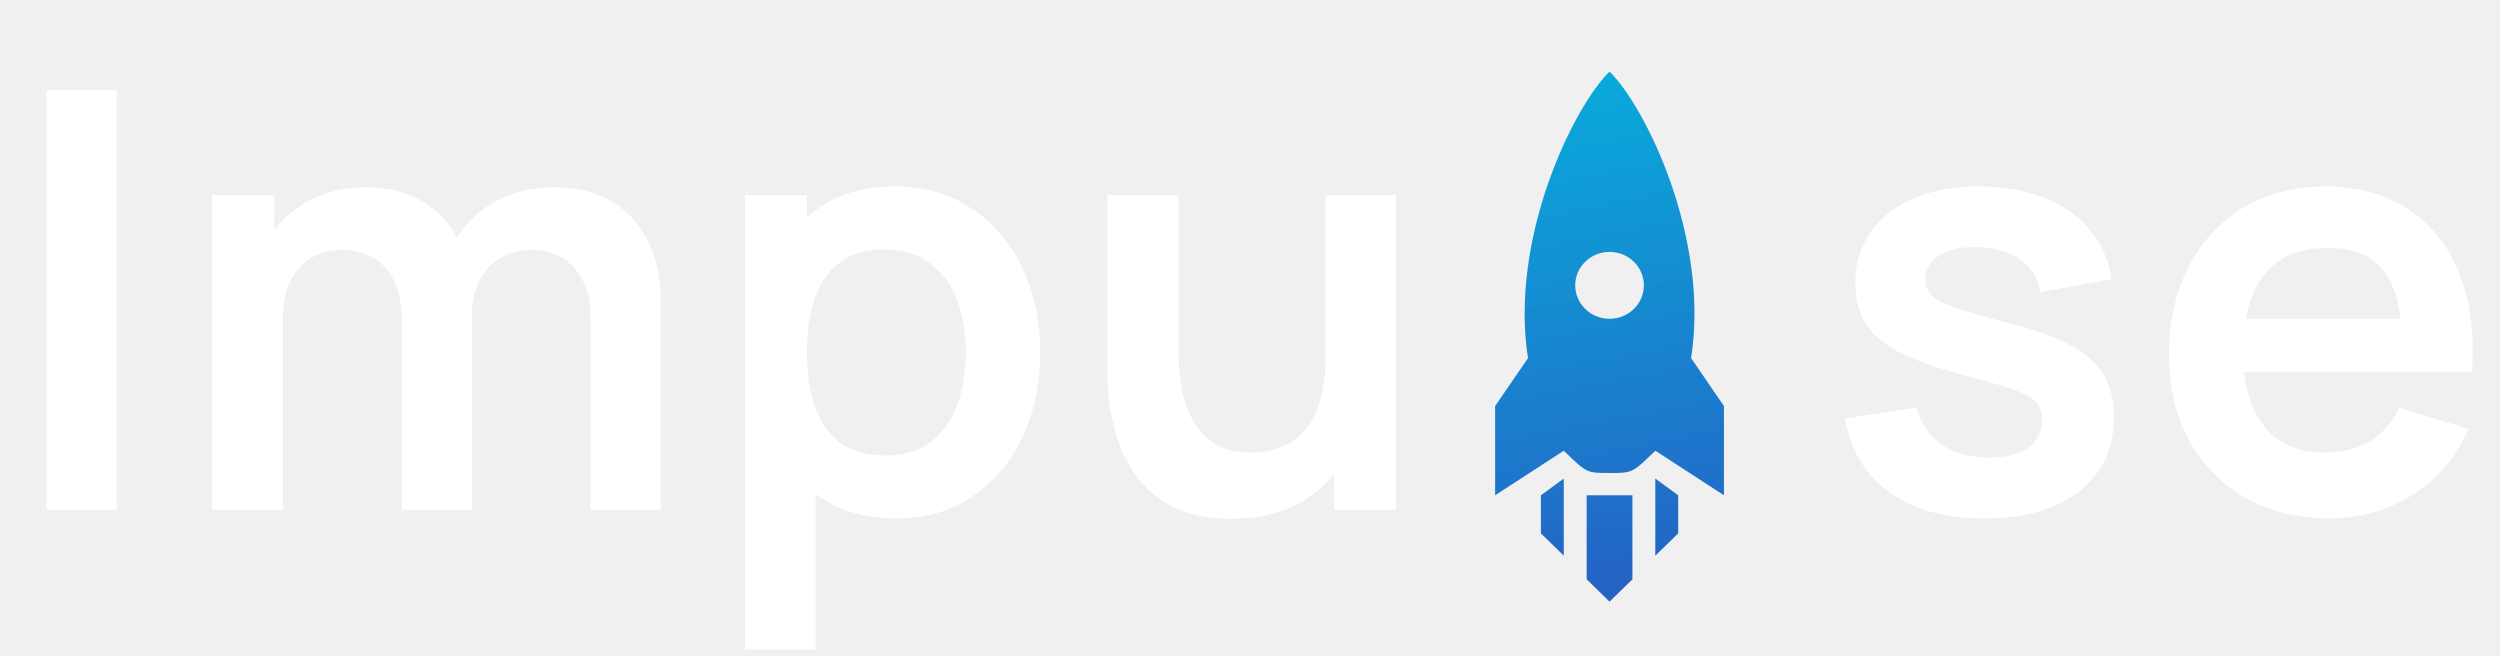
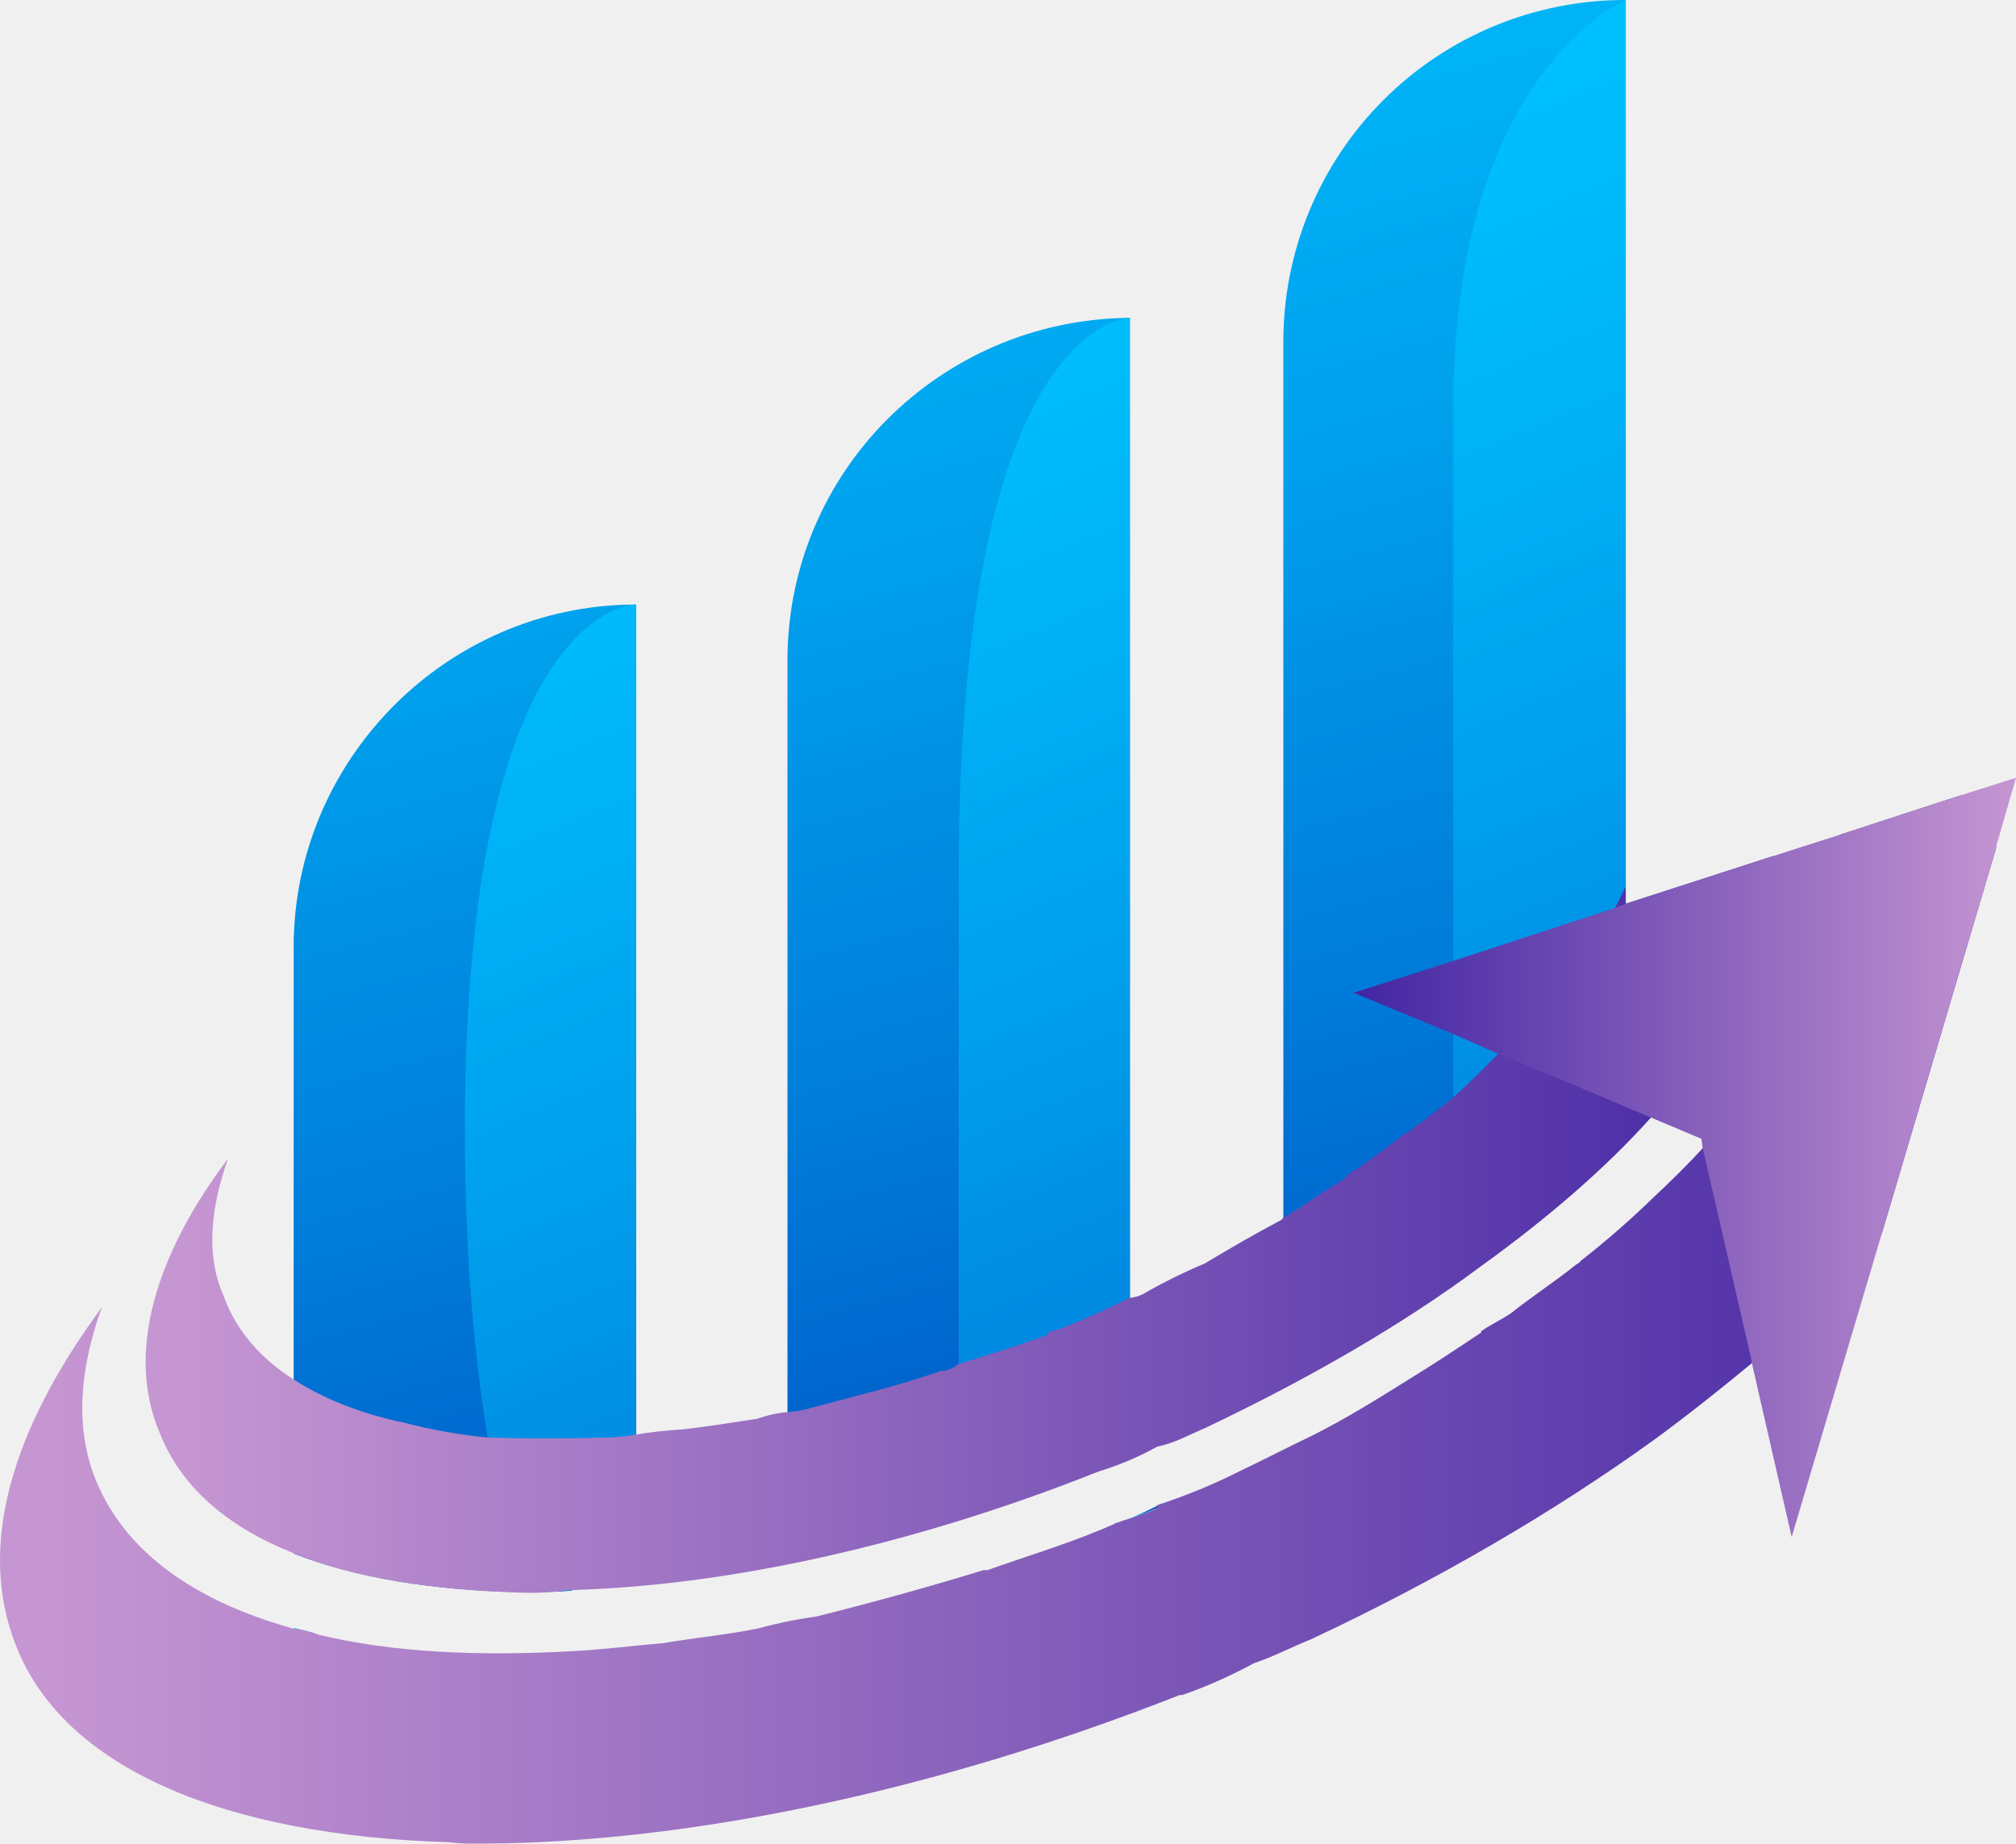
- <svg xmlns="http://www.w3.org/2000/svg" width="103" height="27" viewBox="0 0 103 27" fill="none">
-   <path d="M1.92 21V3.72H4.812V21H1.92ZM24.331 21V13.128C24.331 12.24 24.111 11.548 23.671 11.052C23.231 10.548 22.635 10.296 21.883 10.296C21.419 10.296 21.003 10.404 20.635 10.62C20.267 10.828 19.975 11.14 19.759 11.556C19.543 11.964 19.435 12.452 19.435 13.02L18.151 12.264C18.143 11.368 18.343 10.58 18.751 9.9C19.167 9.212 19.727 8.676 20.431 8.292C21.135 7.908 21.919 7.716 22.783 7.716C24.215 7.716 25.311 8.148 26.071 9.012C26.839 9.868 27.223 10.996 27.223 12.396V21H24.331ZM8.743 21V8.04H11.299V12.06H11.659V21H8.743ZM16.555 21V13.164C16.555 12.26 16.335 11.556 15.895 11.052C15.455 10.548 14.855 10.296 14.095 10.296C13.359 10.296 12.767 10.548 12.319 11.052C11.879 11.556 11.659 12.212 11.659 13.02L10.363 12.156C10.363 11.316 10.571 10.56 10.987 9.888C11.403 9.216 11.963 8.688 12.667 8.304C13.379 7.912 14.175 7.716 15.055 7.716C16.023 7.716 16.831 7.924 17.479 8.34C18.135 8.748 18.623 9.308 18.943 10.02C19.271 10.724 19.435 11.52 19.435 12.408V21H16.555ZM36.941 21.36C35.676 21.36 34.617 21.06 33.761 20.46C32.904 19.86 32.261 19.044 31.828 18.012C31.396 16.972 31.18 15.808 31.18 14.52C31.18 13.216 31.396 12.048 31.828 11.016C32.261 9.984 32.892 9.172 33.724 8.58C34.565 7.98 35.6 7.68 36.833 7.68C38.056 7.68 39.117 7.98 40.013 8.58C40.916 9.172 41.617 9.984 42.112 11.016C42.608 12.04 42.856 13.208 42.856 14.52C42.856 15.816 42.612 16.98 42.124 18.012C41.636 19.044 40.949 19.86 40.06 20.46C39.172 21.06 38.133 21.36 36.941 21.36ZM30.689 26.76V8.04H33.245V17.136H33.605V26.76H30.689ZM36.496 18.768C37.248 18.768 37.868 18.58 38.356 18.204C38.844 17.828 39.205 17.32 39.437 16.68C39.676 16.032 39.797 15.312 39.797 14.52C39.797 13.736 39.676 13.024 39.437 12.384C39.197 11.736 38.825 11.224 38.321 10.848C37.816 10.464 37.176 10.272 36.401 10.272C35.664 10.272 35.065 10.452 34.6 10.812C34.136 11.164 33.792 11.66 33.569 12.3C33.352 12.932 33.245 13.672 33.245 14.52C33.245 15.36 33.352 16.1 33.569 16.74C33.792 17.38 34.141 17.88 34.612 18.24C35.093 18.592 35.721 18.768 36.496 18.768ZM50.722 21.372C49.762 21.372 48.97 21.212 48.346 20.892C47.722 20.572 47.226 20.164 46.858 19.668C46.49 19.172 46.218 18.644 46.042 18.084C45.866 17.524 45.75 16.996 45.694 16.5C45.646 15.996 45.622 15.588 45.622 15.276V8.04H48.55V14.28C48.55 14.68 48.578 15.132 48.634 15.636C48.69 16.132 48.818 16.612 49.018 17.076C49.226 17.532 49.53 17.908 49.93 18.204C50.338 18.5 50.886 18.648 51.574 18.648C51.942 18.648 52.306 18.588 52.666 18.468C53.026 18.348 53.35 18.144 53.638 17.856C53.934 17.56 54.17 17.156 54.346 16.644C54.522 16.132 54.61 15.484 54.61 14.7L56.326 15.432C56.326 16.536 56.11 17.536 55.678 18.432C55.254 19.328 54.626 20.044 53.794 20.58C52.962 21.108 51.938 21.372 50.722 21.372ZM54.958 21V16.98H54.61V8.04H57.514V21H54.958ZM81.743 21.36C80.143 21.36 78.843 21 77.843 20.28C76.843 19.56 76.235 18.548 76.019 17.244L78.971 16.788C79.123 17.428 79.459 17.932 79.979 18.3C80.499 18.668 81.155 18.852 81.947 18.852C82.643 18.852 83.179 18.716 83.555 18.444C83.939 18.164 84.131 17.784 84.131 17.304C84.131 17.008 84.059 16.772 83.915 16.596C83.779 16.412 83.475 16.236 83.003 16.068C82.531 15.9 81.807 15.688 80.831 15.432C79.743 15.144 78.879 14.836 78.239 14.508C77.599 14.172 77.139 13.776 76.859 13.32C76.579 12.864 76.439 12.312 76.439 11.664C76.439 10.856 76.651 10.152 77.075 9.552C77.499 8.952 78.091 8.492 78.851 8.172C79.611 7.844 80.507 7.68 81.539 7.68C82.547 7.68 83.439 7.836 84.215 8.148C84.999 8.46 85.631 8.904 86.111 9.48C86.591 10.056 86.887 10.732 86.999 11.508L84.047 12.036C83.975 11.484 83.723 11.048 83.291 10.728C82.867 10.408 82.299 10.228 81.587 10.188C80.907 10.148 80.359 10.252 79.943 10.5C79.527 10.74 79.319 11.08 79.319 11.52C79.319 11.768 79.403 11.98 79.571 12.156C79.739 12.332 80.075 12.508 80.579 12.684C81.091 12.86 81.851 13.076 82.859 13.332C83.891 13.596 84.715 13.9 85.331 14.244C85.955 14.58 86.403 14.984 86.675 15.456C86.955 15.928 87.095 16.5 87.095 17.172C87.095 18.476 86.619 19.5 85.667 20.244C84.723 20.988 83.415 21.36 81.743 21.36ZM95.975 21.36C94.663 21.36 93.511 21.076 92.519 20.508C91.527 19.94 90.751 19.152 90.191 18.144C89.639 17.136 89.363 15.976 89.363 14.664C89.363 13.248 89.635 12.02 90.179 10.98C90.723 9.932 91.479 9.12 92.447 8.544C93.415 7.968 94.535 7.68 95.807 7.68C97.151 7.68 98.291 7.996 99.227 8.628C100.171 9.252 100.871 10.136 101.327 11.28C101.783 12.424 101.955 13.772 101.843 15.324H98.975V14.268C98.967 12.86 98.719 11.832 98.231 11.184C97.743 10.536 96.975 10.212 95.927 10.212C94.743 10.212 93.863 10.58 93.287 11.316C92.711 12.044 92.423 13.112 92.423 14.52C92.423 15.832 92.711 16.848 93.287 17.568C93.863 18.288 94.703 18.648 95.807 18.648C96.519 18.648 97.131 18.492 97.643 18.18C98.163 17.86 98.563 17.4 98.843 16.8L101.699 17.664C101.203 18.832 100.435 19.74 99.395 20.388C98.363 21.036 97.223 21.36 95.975 21.36ZM91.511 15.324V13.14H100.427V15.324H91.511Z" fill="white" />
-   <path d="M61.599 20.406L61.599 16.731L62.953 14.753C62.18 9.82 64.83 4.395 66.313 2.949C67.797 4.395 70.447 9.82 69.674 14.753L71.027 16.731L71.027 20.406L68.199 18.569C67.256 19.487 67.256 19.487 66.313 19.487C65.371 19.487 65.371 19.487 64.428 18.569L61.599 20.406ZM65.371 20.406L67.256 20.406L67.256 23.868L66.313 24.787L65.371 23.868L65.371 20.406ZM63.485 20.406L64.428 19.717L64.428 22.893L63.485 21.974L63.485 20.406ZM68.199 19.717L69.142 20.406L69.142 21.975L68.199 22.893L68.199 19.717ZM65.313 10.782C64.761 11.32 64.761 12.193 65.313 12.731C65.866 13.269 66.761 13.269 67.313 12.731C67.866 12.193 67.866 11.32 67.313 10.782C66.761 10.244 65.866 10.244 65.313 10.782Z" fill="url(#paint0_linear_111_3090)" />
+ <svg xmlns="http://www.w3.org/2000/svg" xmlns:xlink="http://www.w3.org/1999/xlink" viewBox="0 0 590.12 539.72">
  <defs>
-     <linearGradient id="paint0_linear_111_3090" x1="64" y1="2.949" x2="68.282" y2="25.405" gradientUnits="userSpaceOnUse">
-       <stop stop-color="#06ABDB" stop-opacity="0.99" />
-       <stop offset="1" stop-color="#265EC3" />
+     <style>.cls-1{fill:url(#linear-gradient);}.cls-2{fill:url(#linear-gradient-2);}.cls-3{fill:url(#linear-gradient-3);}.cls-4{fill:url(#linear-gradient-4);}.cls-5{fill:url(#linear-gradient-5);}.cls-6{fill:url(#linear-gradient-6);}.cls-7{fill:url(#linear-gradient-7);}.cls-8{fill:url(#linear-gradient-8);}.cls-9{fill:url(#linear-gradient-9);}.cls-10{fill:url(#linear-gradient-10);}.cls-11{fill:url(#linear-gradient-11);}</style>
+     <linearGradient id="linear-gradient" x1="351.11" y1="-88.54" x2="507.31" y2="503.64" gradientUnits="userSpaceOnUse">
+       <stop offset="0" stop-color="#00c3ff" />
+       <stop offset="0.13" stop-color="#00bafa" />
+       <stop offset="0.35" stop-color="#00a1ed" />
+       <stop offset="0.63" stop-color="#0079d8" />
+       <stop offset="0.95" stop-color="#0042ba" />
+       <stop offset="1" stop-color="#003ab6" />
    </linearGradient>
+     <linearGradient id="linear-gradient-2" x1="196.4" y1="-47.73" x2="352.6" y2="544.45" xlink:href="#linear-gradient" />
+     <linearGradient id="linear-gradient-3" x1="85.96" y1="477.55" x2="92.18" y2="477.55" xlink:href="#linear-gradient" />
+     <linearGradient id="linear-gradient-4" x1="50.33" y1="-9.2" x2="206.53" y2="582.98" xlink:href="#linear-gradient" />
+     <linearGradient id="linear-gradient-5" x1="596.35" y1="386.23" x2="15.7" y2="386.23" gradientUnits="userSpaceOnUse">
+       <stop offset="0" stop-color="#4225a3" />
+       <stop offset="1" stop-color="#c696d2" />
+     </linearGradient>
+     <linearGradient id="linear-gradient-6" x1="328.04" y1="443.16" x2="338.91" y2="443.16" xlink:href="#linear-gradient" />
+     <linearGradient id="linear-gradient-7" x1="384.93" y1="15.72" x2="618.07" y2="584.58" xlink:href="#linear-gradient" />
+     <linearGradient id="linear-gradient-8" x1="230.23" y1="79.12" x2="463.37" y2="647.98" xlink:href="#linear-gradient" />
+     <linearGradient id="linear-gradient-9" x1="93.34" y1="135.23" x2="326.48" y2="704.09" xlink:href="#linear-gradient" />
+     <linearGradient id="linear-gradient-10" x1="528.92" y1="358.45" x2="55.44" y2="358.45" xlink:href="#linear-gradient-5" />
+     <linearGradient id="linear-gradient-11" x1="396.23" y1="338.83" x2="590.12" y2="338.83" xlink:href="#linear-gradient-5" />
  </defs>
+   <g id="Layer_2" data-name="Layer 2">
+     <g id="Layer_1-2" data-name="Layer 1">
+       <path class="cls-1" d="M475.89,0V290.26a173.5,173.5,0,0,1-17.49,26.42c-9.33,12.82-20.59,24.48-33,35.36-15.15,13.6-31.86,25.65-49.74,36.92V100.25A100,100,0,0,1,475.89,0Z" />
+       <path class="cls-2" d="M330.75,93.06V412.85a500.76,500.76,0,0,1-50.12,20.59c-17.1,6.22-33.8,11.66-50.12,16.71V193.31c0-55.17,44.68-99.47,99.47-100.25Z" />
+       <path class="cls-3" d="M86,476.58c1.94.38,3.88,1.16,6.22,1.55-3.89.39-6.22.39-6.22.39Z" />
+       <path class="cls-4" d="M186.21,177V461.42c-6.6,1.56-13.21,3.11-19.43,4.28-4.66.39-9.32.39-13.6.39-26.42-.39-49.35-4.28-67.22-11.27V277.24c0-54.79,44.69-99.86,99.47-100.25Z" />
+       <path class="cls-5" d="M584.29,247.91v.38L550.88,361a308.1,308.1,0,0,1-37.3,37.3c-.39.39-.39.39-.78.39v.39c-8.94,7.38-18.65,15.15-28.75,22.53-29.15,21-63,40.8-100.26,58.29-5.82,2.33-10.88,5.05-16.7,7a143.5,143.5,0,0,1-21,9.33h-.77C272.28,525,200.78,539.33,142.11,539.72h-2.73a47,47,0,0,1-7.77-.39C66.34,537.39,18.54,518,4.55,481.43c-11.26-28.75-1.16-62.95,25.26-98.69C23.2,401,22,418.1,27.87,432.86c8.55,21.37,28.75,35.75,57.9,43.91a23.23,23.23,0,0,1,6.6,1.55c.78,0,.78.39,1.55.39,21,5.06,46.24,6.22,73.83,4.67,8.16-.39,17.1-1.56,26.43-2.34,8.93-1.55,17.87-2.33,27.58-4.27a134.76,134.76,0,0,1,17.1-3.5c15.54-3.88,32.64-8.55,49-13.6H289c12-4.27,25.25-8.16,37.3-13.6.38-.39,1.55-.39,1.94-.77a106.13,106.13,0,0,0,10.1-3.5c0-.78.39-.78.39-1.17a169.76,169.76,0,0,0,24.48-10.1c6.61-3.11,14-7,20.59-10.1,10.11-5.05,19.43-10.88,28.76-16.71,7-4.28,14-8.94,21-13.6v-.39c2.72-1.94,6.22-3.5,8.94-5.44,5.83-4.66,12.43-8.94,18.26-13.6.78-.78,1.55-.78,1.94-1.55a263.31,263.31,0,0,0,21.38-18.66c5-4.66,10.1-9.71,14.37-14.37a182.74,182.74,0,0,0,19.82-24.48v-.39c16.71-24.09,23.7-46.63,20.2-66.83l35.75-11.66A64,64,0,0,1,584.29,247.91Z" />
+       <path class="cls-6" d="M328,445.49c3.88-1.16,7.38-3.11,10.87-4.66,0,.39-.39.39-.39.78C335,443.16,331.53,444.33,328,445.49Z" />
+       <path class="cls-7" d="M475.89,0V290.26a173.5,173.5,0,0,1-17.49,26.42c-9.33,12.82-20.59,24.48-33,35.36V119.29C425.37,21,475.89,0,475.89,0Z" />
+       <path class="cls-8" d="M330.75,93.06V412.85a500.76,500.76,0,0,1-50.12,20.59V256.65C280.63,105.88,323,94.23,330,93.06Z" />
+       <path class="cls-9" d="M186.21,177V461.42c-6.6,1.56-13.21,3.11-19.43,4.28-4.66.39-9.32.39-13.6.39a275.45,275.45,0,0,1-10.49-45.47c-3.89-23.7-6.61-53.62-6.61-90.14,0-141.83,42.75-152.71,49.35-153.49Z" />
+       <path class="cls-10" d="M519,250.63c1.17,23.31-11.65,50.12-35.74,76.54-13.22,14.77-30.31,29.53-49.74,43.52-22.92,17.1-50.52,33-80.82,47.41-4.66,1.94-8.55,4.27-14,5.44a89.35,89.35,0,0,1-16.32,7c-.39,0-.78.39-1.16.39-54.79,21.76-109.19,33.42-154.65,34.58a79.69,79.69,0,0,1-13.21.78c-26.81-.78-49.74-4.27-67.61-11.66-19.43-7.77-33-19.43-39.25-35.75C37.19,396.34,45,368,66.73,339.22c-5.06,14.37-6.61,28.36-1.17,40.41,3.5,9.71,10.49,17.87,20.21,24.09q13.4,8.75,32.63,12.82a156.7,156.7,0,0,0,24.09,4.28c11.27.38,22.93.38,35.75,0A58,58,0,0,0,186,420a139.88,139.88,0,0,1,14-1.56c7-.77,14-1.94,21.76-3.1a33.17,33.17,0,0,1,8.94-1.95,31.86,31.86,0,0,0,5.05-.77c12.82-3.5,26.43-6.61,39.63-11.27h.78a8.62,8.62,0,0,0,4.28-1.95c8.93-2.72,17.48-5.43,26-8.54.39-.78.78-.78,1.17-1.17,2.72-.39,5.82-1.94,8.54-3.11h.39c4.67-2.33,9.72-4.27,14-6.6a11.35,11.35,0,0,0,5.44-1.95,164.56,164.56,0,0,1,16.71-8.16c7.77-4.66,15.16-8.93,22.54-12.82a.38.38,0,0,1,.38-.39c6.22-3.88,11.66-7.77,17.49-11.26,1.16-.78,1.94-2.34,3.5-2.72,5.43-3.89,9.71-7,14.76-10.89a6,6,0,0,0,3.11-2.33,4.17,4.17,0,0,0,1.95-1.16c3.1-2.33,6.21-4.67,8.93-7l.39-.38c2.72-2.34,5.44-5.06,7.77-7.39l5.05-5.05a141.21,141.21,0,0,0,10.88-11.27q15.74-18.06,23.32-31.47c1.16-1.94,1.94-3.89,2.72-5.44,0-.39.39-.39.39-.78v5.05Z" />
+       <polygon class="cls-11" points="590.12 227.7 584.29 247.91 584.29 248.29 550.88 360.98 524.46 449.96 512.8 399.06 512.8 398.67 498.42 336.11 498.03 333.39 483.27 327.17 458.4 316.68 438.58 308.52 425.37 302.69 396.23 290.65 425.37 281.32 472.78 265.78 475.89 264.61 519.01 250.63 538.44 244.41 574.19 232.75 590.12 227.7" />
+     </g>
+   </g>
</svg>
